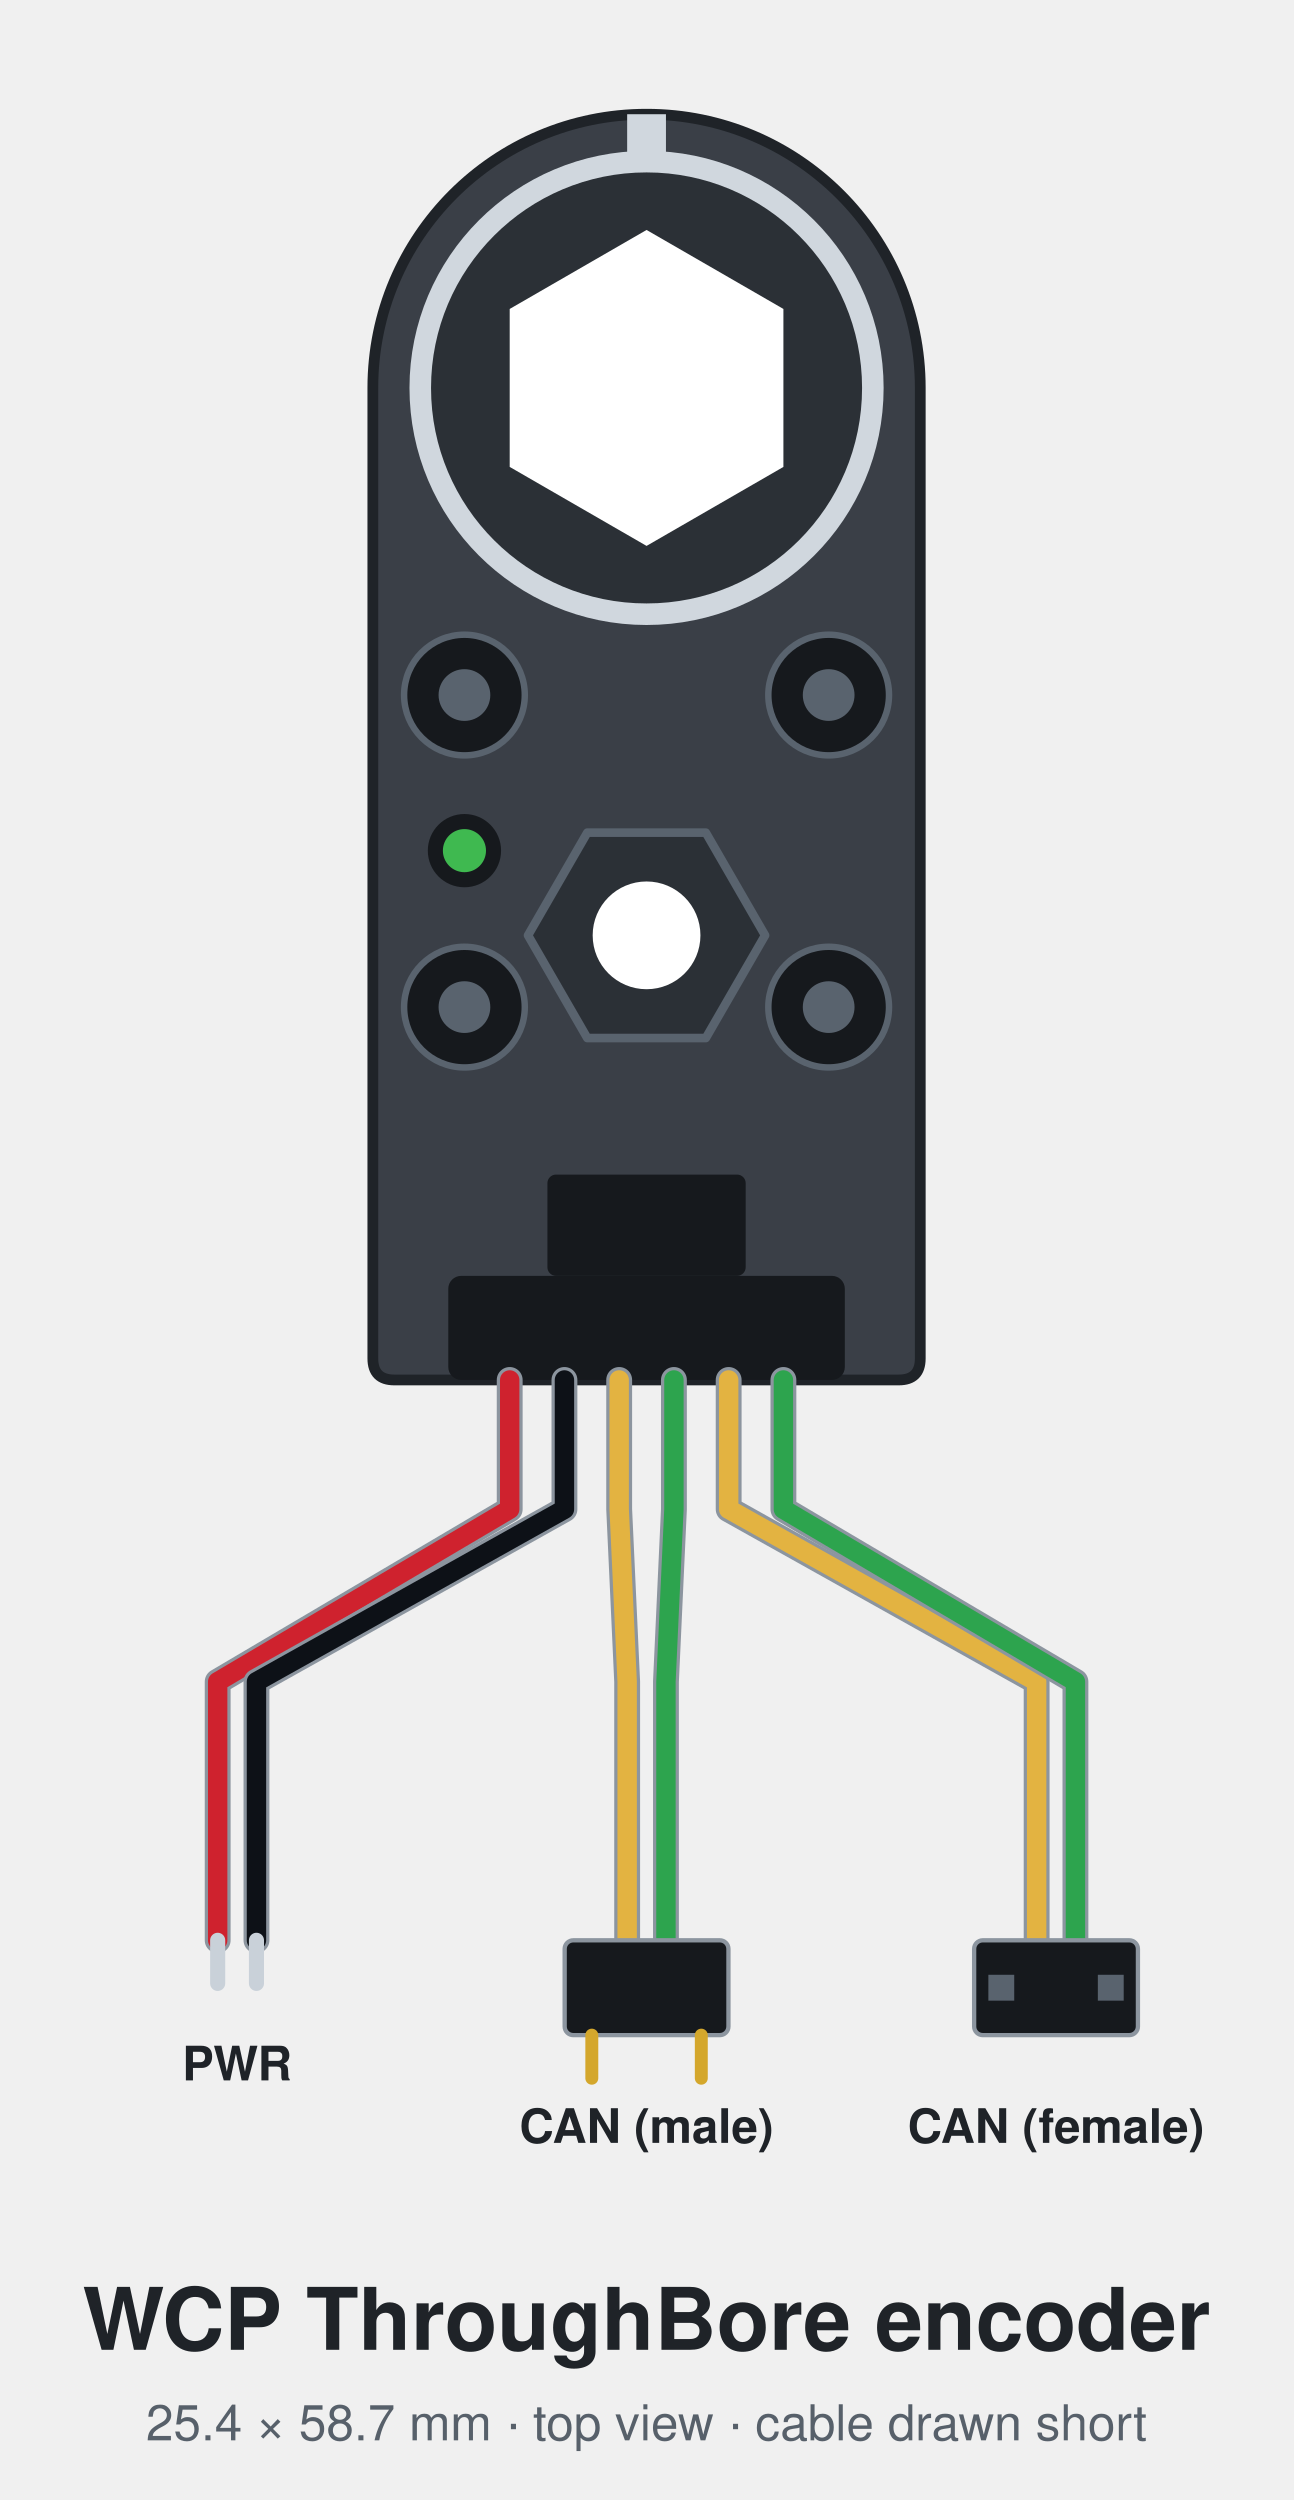
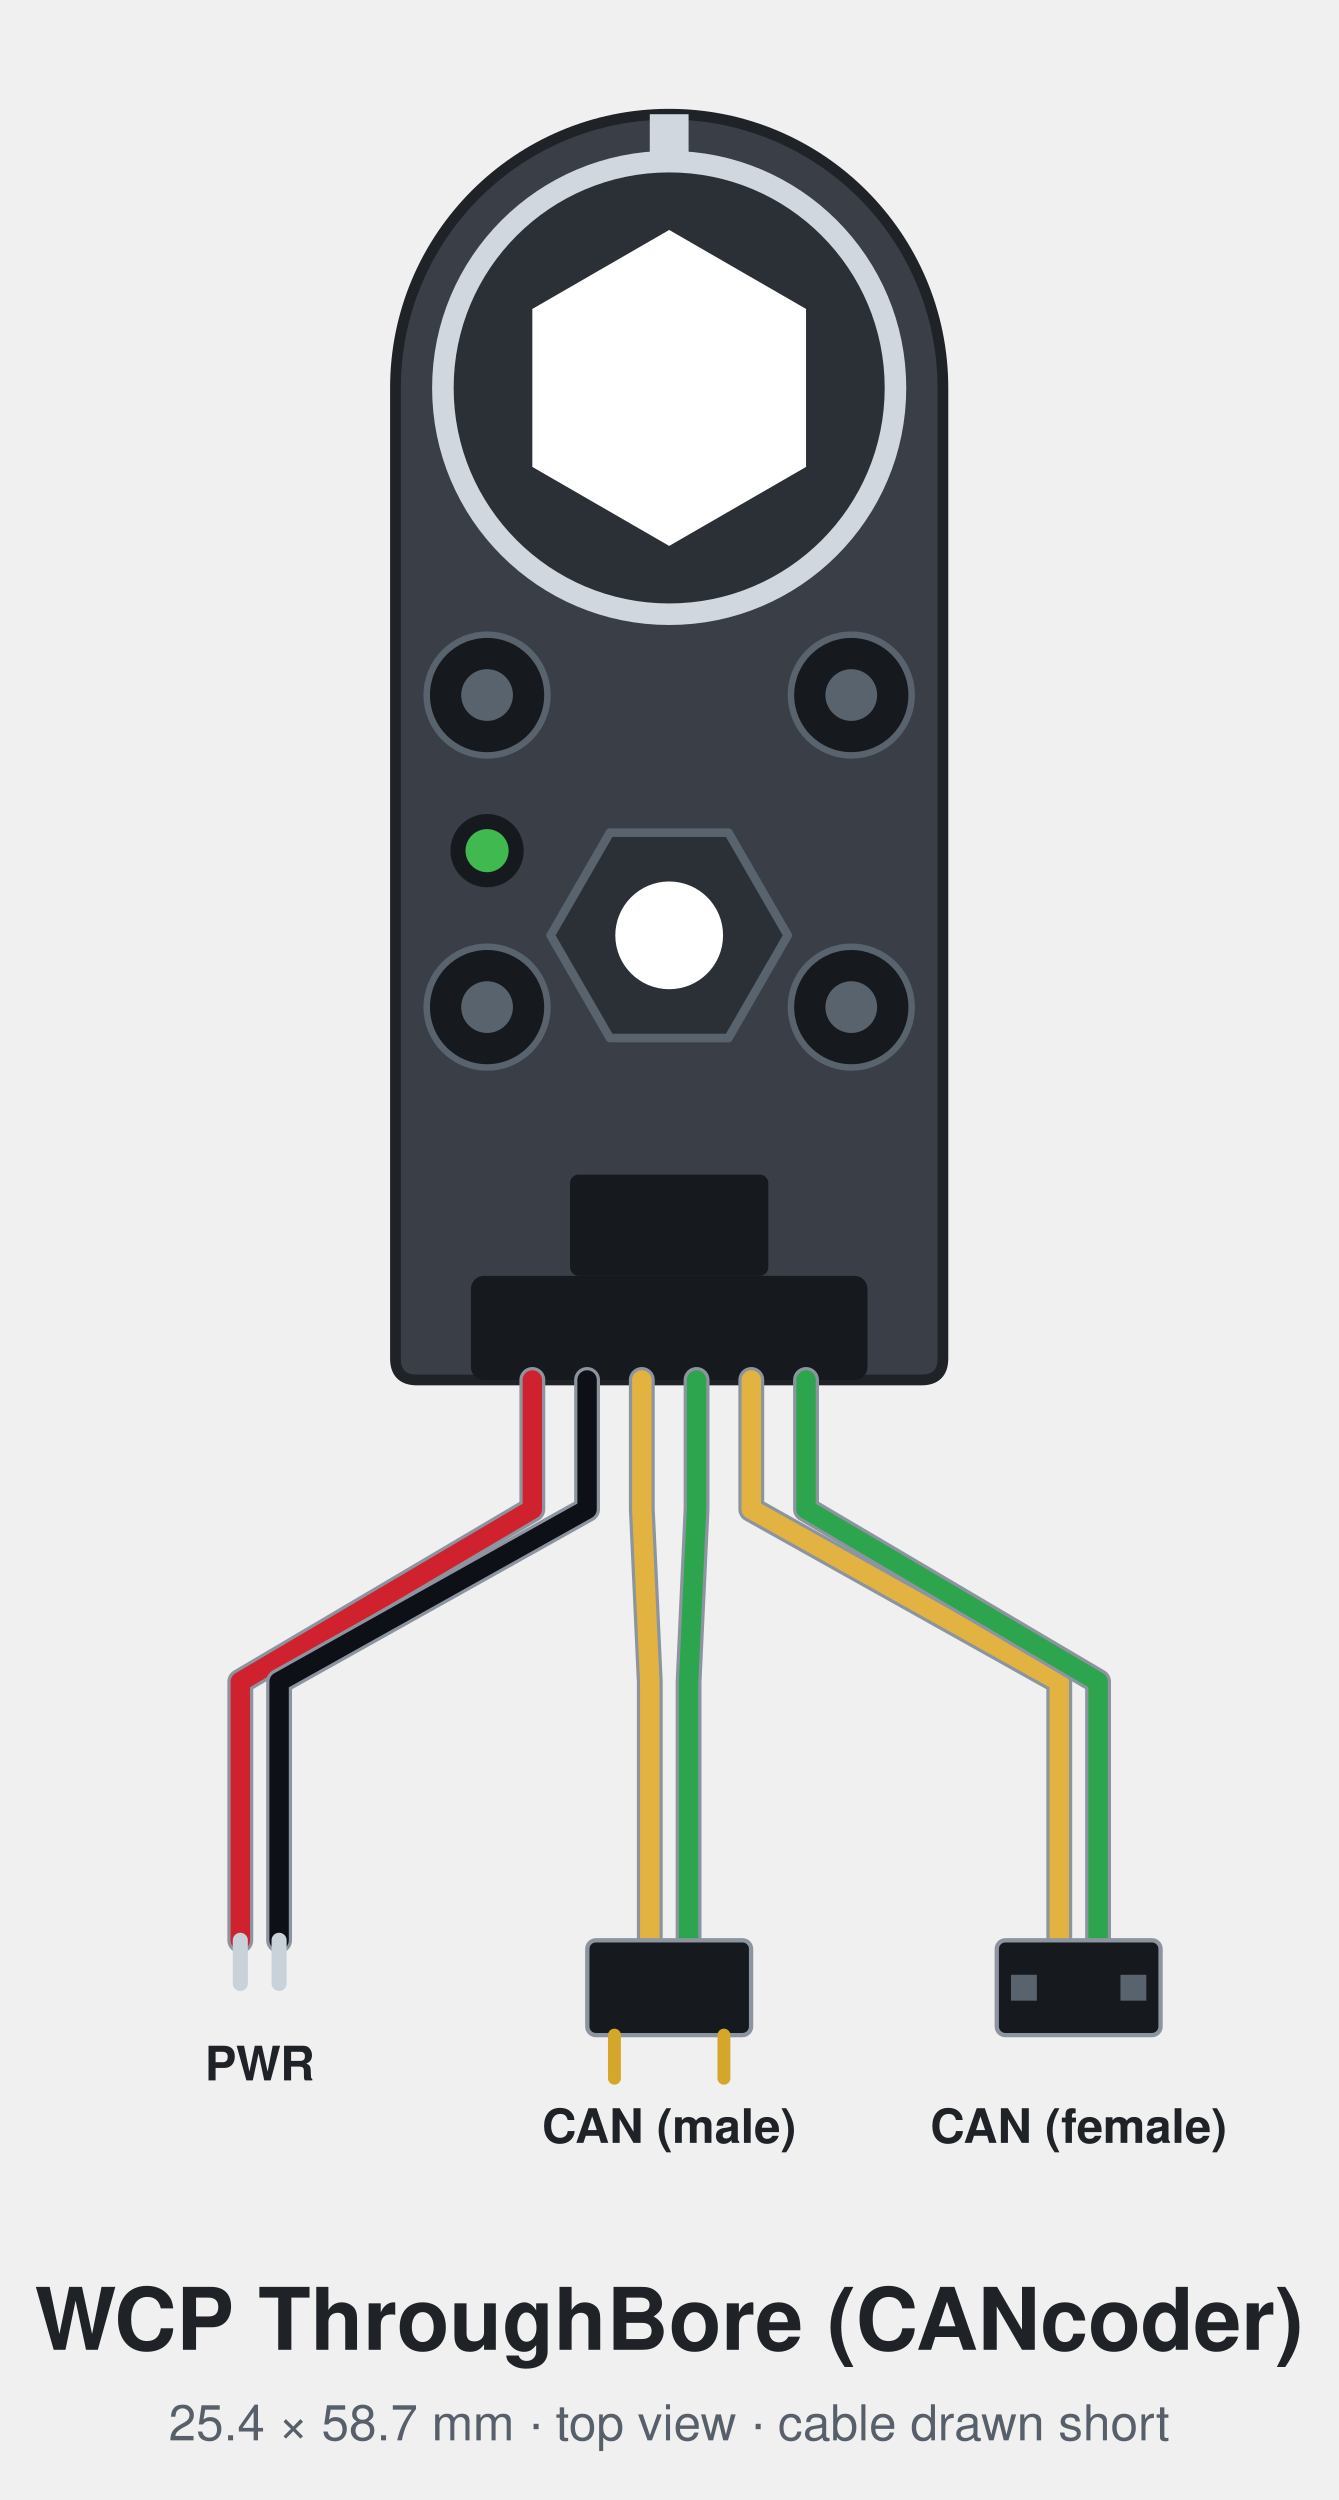
- <svg xmlns="http://www.w3.org/2000/svg" viewBox="-30 -18 60 116" width="60mm" height="116mm" font-family="Helvetica, Arial, sans-serif">
+ <svg xmlns="http://www.w3.org/2000/svg" viewBox="-31.05 -18 62.11 116" width="62.11mm" height="116mm" font-family="Helvetica, Arial, sans-serif">
  <path d="M -12.7 0 A 12.7 12.7 0 0 1 12.7 0 L 12.7 45.03 Q 12.7 46.03 11.7 46.03 L -11.7 46.03 Q -12.7 46.03 -12.7 45.03 Z" fill="#3a3f47" stroke="#1f2328" stroke-width="0.5" stroke-linejoin="round" stroke-linecap="round" />
  <rect x="-0.9" y="-12.7" width="1.8" height="2.2" rx="0" fill="#d0d7de" />
  <circle cx="0" cy="0" r="10.5" fill="#2b3036" stroke="#d0d7de" stroke-width="1" />
  <path d="M 0 -7.33 L 6.35 -3.665 L 6.35 3.665 L 0 7.33 L -6.35 3.665 L -6.35 -3.665 Z" fill="#ffffff" />
  <circle cx="-8.45" cy="14.25" r="2.8" fill="#16191d" stroke="#59636e" stroke-width="0.3" />
  <circle cx="-8.45" cy="14.25" r="1.2" fill="#59636e" />
  <circle cx="8.45" cy="14.25" r="2.8" fill="#16191d" stroke="#59636e" stroke-width="0.3" />
  <circle cx="8.45" cy="14.25" r="1.2" fill="#59636e" />
  <circle cx="-8.45" cy="28.73" r="2.8" fill="#16191d" stroke="#59636e" stroke-width="0.3" />
  <circle cx="-8.45" cy="28.73" r="1.2" fill="#59636e" />
  <circle cx="8.45" cy="28.73" r="2.8" fill="#16191d" stroke="#59636e" stroke-width="0.3" />
  <circle cx="8.45" cy="28.73" r="1.2" fill="#59636e" />
  <circle cx="-8.45" cy="21.47" r="1.7" fill="#16191d" />
  <circle cx="-8.45" cy="21.47" r="1" fill="#3fb950" />
  <path d="M -5.5 25.4 L -2.75 20.635 L 2.75 20.635 L 5.5 25.4 L 2.75 30.165 L -2.75 30.165 Z" fill="#2b3036" stroke="#59636e" stroke-width="0.4" stroke-linejoin="round" stroke-linecap="round" />
  <circle cx="0" cy="25.4" r="2.5" fill="#ffffff" />
  <rect x="-9.2" y="41.2" width="18.4" height="4.83" rx="0.6" fill="#16191d" />
  <rect x="-4.6" y="36.5" width="9.2" height="4.7" rx="0.4" fill="#16191d" />
  <path d="M -6.35 46.03 L -6.35 52.03 L -19.9 60.03 L -19.9 72.03" fill="none" stroke="#8c959f" stroke-width="1.2" stroke-linejoin="round" stroke-linecap="round" />
  <path d="M -6.35 46.03 L -6.35 52.03 L -19.9 60.03 L -19.9 72.03" fill="none" stroke="#cf222e" stroke-width="0.9" stroke-linejoin="round" stroke-linecap="round" />
  <path d="M -3.81 46.03 L -3.81 52.03 L -18.1 60.03 L -18.1 72.03" fill="none" stroke="#8c959f" stroke-width="1.2" stroke-linejoin="round" stroke-linecap="round" />
  <path d="M -3.81 46.03 L -3.81 52.03 L -18.1 60.03 L -18.1 72.03" fill="none" stroke="#0d1117" stroke-width="0.9" stroke-linejoin="round" stroke-linecap="round" />
  <path d="M -1.27 46.03 L -1.27 52.03 L -0.9 60.03 L -0.9 72.03" fill="none" stroke="#8c959f" stroke-width="1.2" stroke-linejoin="round" stroke-linecap="round" />
  <path d="M -1.27 46.03 L -1.27 52.03 L -0.9 60.03 L -0.9 72.03" fill="none" stroke="#e3b341" stroke-width="0.9" stroke-linejoin="round" stroke-linecap="round" />
  <path d="M 1.27 46.03 L 1.27 52.03 L 0.9 60.03 L 0.9 72.03" fill="none" stroke="#8c959f" stroke-width="1.2" stroke-linejoin="round" stroke-linecap="round" />
  <path d="M 1.27 46.03 L 1.27 52.03 L 0.9 60.03 L 0.9 72.03" fill="none" stroke="#2da44e" stroke-width="0.9" stroke-linejoin="round" stroke-linecap="round" />
  <path d="M 3.81 46.03 L 3.81 52.03 L 18.1 60.03 L 18.1 72.03" fill="none" stroke="#8c959f" stroke-width="1.2" stroke-linejoin="round" stroke-linecap="round" />
  <path d="M 3.81 46.03 L 3.81 52.03 L 18.1 60.03 L 18.1 72.03" fill="none" stroke="#e3b341" stroke-width="0.9" stroke-linejoin="round" stroke-linecap="round" />
  <path d="M 6.35 46.03 L 6.35 52.03 L 19.9 60.03 L 19.9 72.03" fill="none" stroke="#8c959f" stroke-width="1.2" stroke-linejoin="round" stroke-linecap="round" />
  <path d="M 6.35 46.03 L 6.35 52.03 L 19.9 60.03 L 19.9 72.03" fill="none" stroke="#2da44e" stroke-width="0.9" stroke-linejoin="round" stroke-linecap="round" />
  <path d="M -19.9 72.03 L -19.9 74.03" fill="none" stroke="#c9d1d9" stroke-width="0.7" stroke-linejoin="round" stroke-linecap="round" />
  <path d="M -18.1 72.03 L -18.1 74.03" fill="none" stroke="#c9d1d9" stroke-width="0.7" stroke-linejoin="round" stroke-linecap="round" />
  <rect x="-3.8" y="72.03" width="7.6" height="4.4" rx="0.4" fill="#16191d" stroke="#8c959f" stroke-width="0.2" />
  <path d="M -2.54 76.43 L -2.54 78.43" fill="none" stroke="#d4a72c" stroke-width="0.6" stroke-linejoin="round" stroke-linecap="round" />
  <path d="M 2.54 76.43 L 2.54 78.43" fill="none" stroke="#d4a72c" stroke-width="0.6" stroke-linejoin="round" stroke-linecap="round" />
  <rect x="15.2" y="72.03" width="7.6" height="4.4" rx="0.4" fill="#16191d" stroke="#8c959f" stroke-width="0.2" />
  <rect x="15.86" y="73.63" width="1.2" height="1.2" rx="0" fill="#59636e" />
  <rect x="20.94" y="73.63" width="1.2" height="1.2" rx="0" fill="#59636e" />
  <g class="lead-labels">
    <text x="-19" y="78.53" font-size="2.2" fill="#1f2328" text-anchor="middle" font-weight="bold">PWR</text>
    <text x="0" y="81.43" font-size="2.2" fill="#1f2328" text-anchor="middle" font-weight="bold">CAN (male)</text>
    <text x="19" y="81.43" font-size="2.2" fill="#1f2328" text-anchor="middle" font-weight="bold">CAN (female)</text>
  </g>
  <g class="caption">
-     <text x="0" y="91.03" font-size="4" fill="#1f2328" text-anchor="middle" font-weight="bold">WCP ThroughBore encoder</text>
+     <text x="0" y="91.03" font-size="4" fill="#1f2328" text-anchor="middle" font-weight="bold">WCP ThroughBore (CANcoder)</text>
    <text x="0" y="95.23" font-size="2.3" fill="#57606a" text-anchor="middle">25.4 × 58.7 mm · top view · cable drawn short</text>
  </g>
  <g id="anchors">
    <circle class="anchor" id="anchor-pwr" data-kind="power" cx="-19" cy="74.03" r="1" fill="none" />
    <circle class="anchor" id="anchor-can_a" data-kind="can" cx="0" cy="78.43" r="1" fill="none" />
    <circle class="anchor" id="anchor-can_b" data-kind="can" cx="19" cy="76.43" r="1" fill="none" />
  </g>
</svg>
